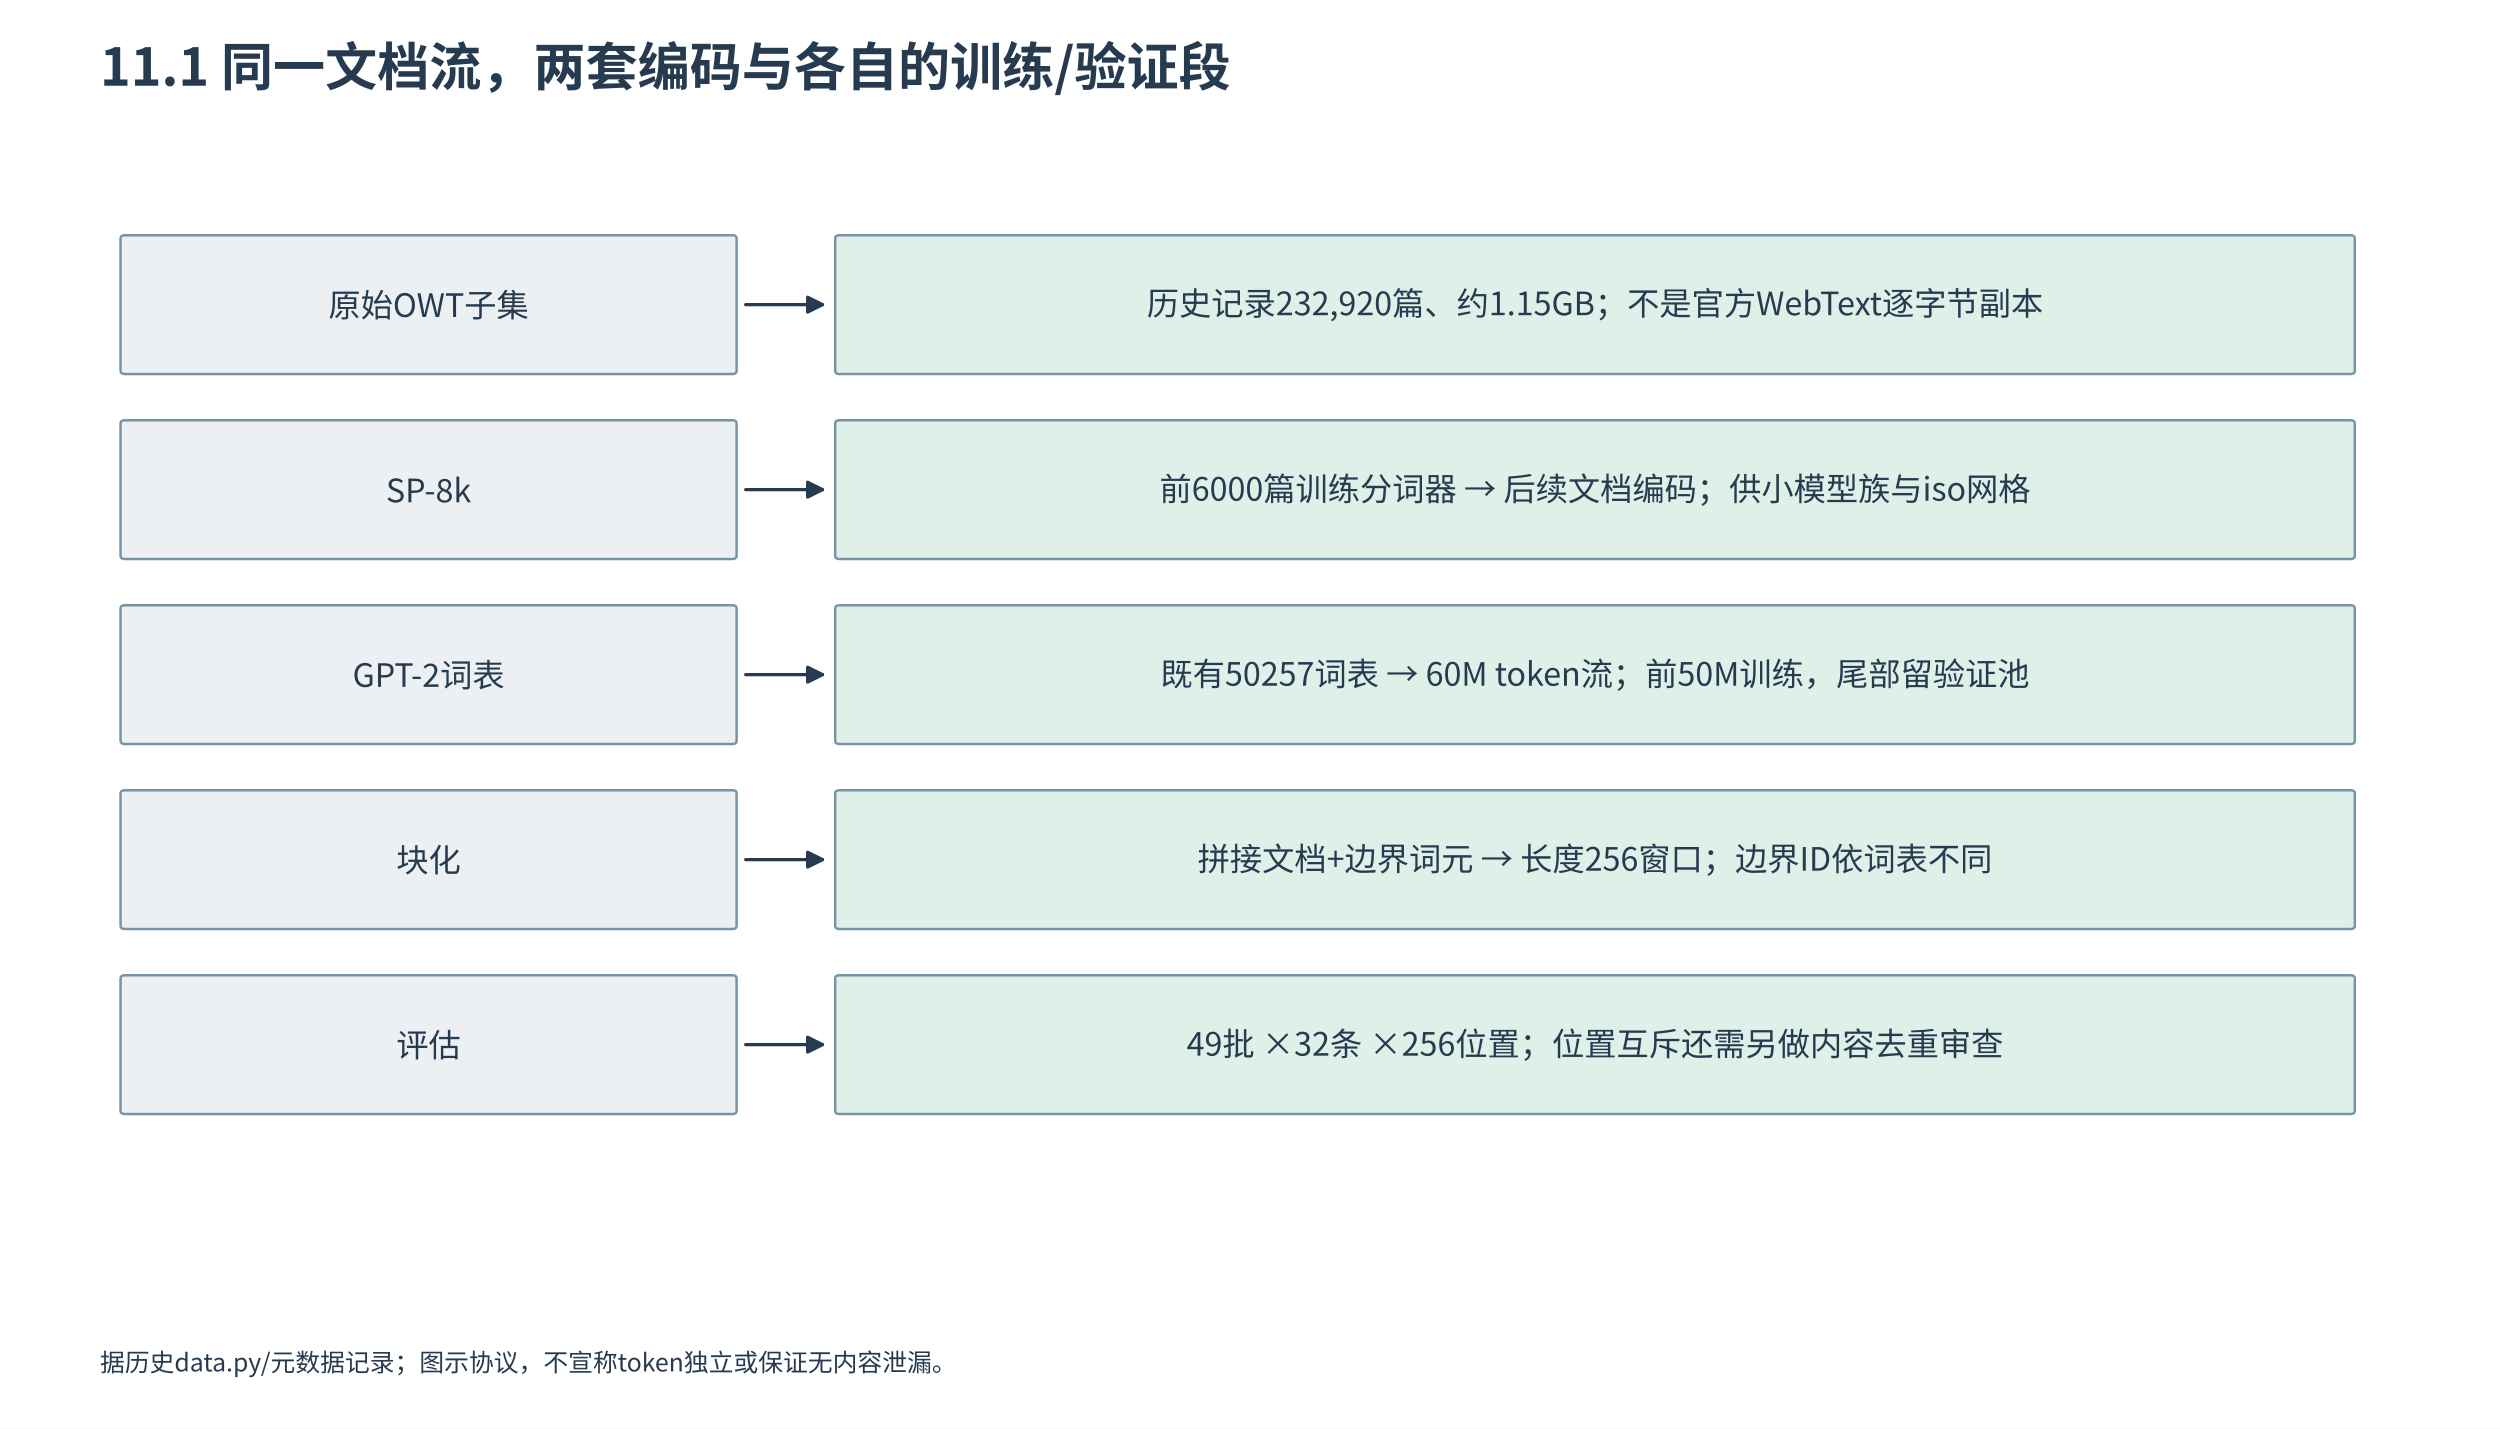
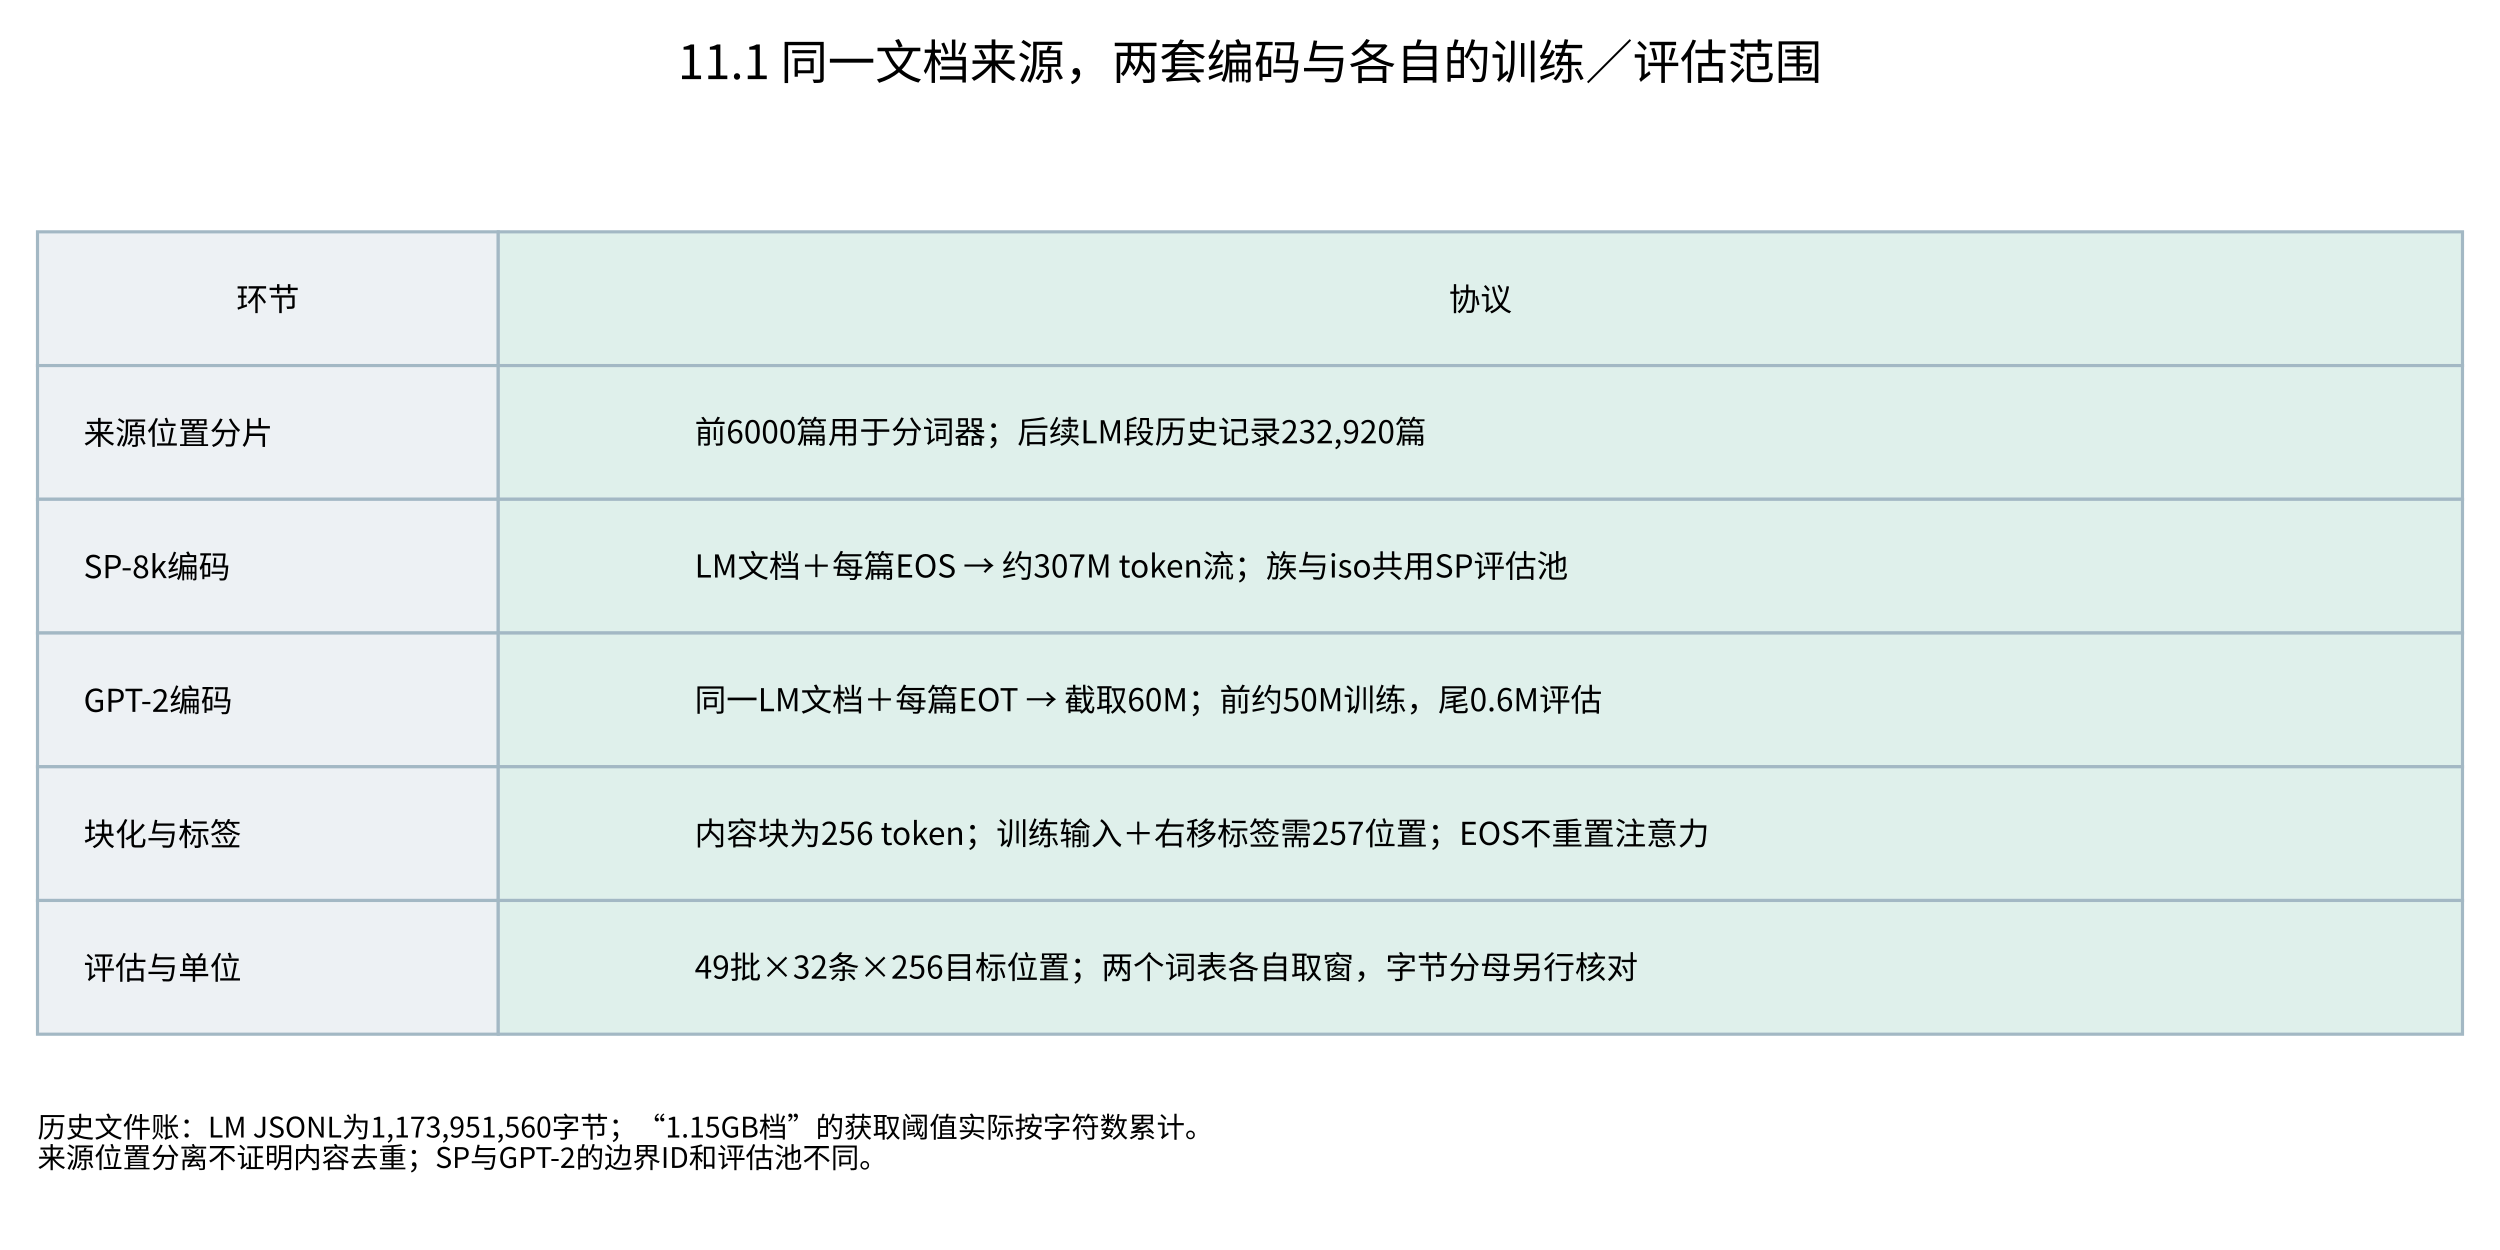
- <svg xmlns="http://www.w3.org/2000/svg" width="1008pt" height="576pt" viewBox="0 0 1008 576" version="1.1">
+ <svg xmlns="http://www.w3.org/2000/svg" width="792pt" height="396pt" viewBox="0 0 792 396" version="1.1">
  <defs>
    <style type="text/css">*{stroke-linejoin: round; stroke-linecap: butt}</style>
  </defs>
  <g id="figure_1">
    <g id="patch_1">
-       <path d="M 0 576  L 1008 576  L 1008 0  L 0 0  z " style="fill: #ffffff" />
+       <path d="M 0 396 L 792 396 L 792 0 L 0 0 z " style="fill: #ffffff" />
    </g>
    <g id="axes_1">
-       <g id="patch_2">
-         <path d="M 50.256 150.804  L 295.344 150.804  Q 297 150.804 297 149.472  L 297 96.192  Q 297 94.86 295.344 94.86  L 50.256 94.86  Q 48.6 94.86 48.6 96.192  L 48.6 149.472  Q 48.6 150.804 50.256 150.804  z " clip-path="url(#pa686246b00)" style="fill: #edf0f2; stroke: #7794a5; stroke-linejoin: miter" />
+       <g id="table_1">
+         <g id="patch_2">
+           <path d="M 11.88 115.81 L 157.846 115.81 L 157.846 73.445 L 11.88 73.445 z " style="fill: #edf1f4; stroke: #a3b8c4; stroke-linejoin: miter" />
+         </g>
+         <g id="text_1">
+           <text style="font-size: 10px; font-family: 'Noto Sans CJK SC'; text-anchor: middle" x="84.863" y="98.427" transform="rotate(-0 84.8628 98.4272)">环节</text>
+         </g>
+         <g id="patch_3">
+           <path d="M 157.846 115.81 L 780.12 115.81 L 780.12 73.445 L 157.846 73.445 z " style="fill: #dff0eb; stroke: #a3b8c4; stroke-linejoin: miter" />
+         </g>
+         <g id="text_2">
+           <text style="font-size: 10px; font-family: 'Noto Sans CJK SC'; text-anchor: middle" x="468.983" y="98.427" transform="rotate(-0 468.9828 98.4272)">协议</text>
+         </g>
+         <g id="patch_4">
+           <path d="M 11.88 158.174 L 157.846 158.174 L 157.846 115.81 L 11.88 115.81 z " style="fill: #edf1f4; stroke: #a3b8c4; stroke-linejoin: miter" />
+         </g>
+         <g id="text_3">
+           <text style="font-size: 10px; font-family: 'Noto Sans CJK SC'; text-anchor: start" x="26.477" y="140.792" transform="rotate(-0 26.47656 140.792)">来源位置分片</text>
+         </g>
+         <g id="patch_5">
+           <path d="M 157.846 158.174 L 780.12 158.174 L 780.12 115.81 L 157.846 115.81 z " style="fill: #dff0eb; stroke: #a3b8c4; stroke-linejoin: miter" />
+         </g>
+         <g id="text_4">
+           <text style="font-size: 10px; font-family: 'Noto Sans CJK SC'; text-anchor: start" x="220.073" y="140.442" transform="rotate(-0 220.073 140.442)">前6000篇用于分词器；后续LM段历史记录232,920篇</text>
+         </g>
+         <g id="patch_6">
+           <path d="M 11.88 200.539 L 157.846 200.539 L 157.846 158.174 L 11.88 158.174 z " style="fill: #edf1f4; stroke: #a3b8c4; stroke-linejoin: miter" />
+         </g>
+         <g id="text_5">
+           <text style="font-size: 10px; font-family: 'Noto Sans CJK SC'; text-anchor: start" x="26.477" y="183.157" transform="rotate(-0 26.47656 183.1568)">SP-8k编码</text>
+         </g>
+         <g id="patch_7">
+           <path d="M 157.846 200.539 L 780.12 200.539 L 780.12 158.174 L 157.846 158.174 z " style="fill: #dff0eb; stroke: #a3b8c4; stroke-linejoin: miter" />
+         </g>
+         <g id="text_6">
+           <text style="font-size: 10px; font-family: 'Noto Sans CJK SC'; text-anchor: start" x="220.073" y="182.952" transform="rotate(-0 220.073 182.9521)">LM文档＋每篇EOS → 约307M token流；族与iso共用SP评估池</text>
+         </g>
+         <g id="patch_8">
+           <path d="M 11.88 242.904 L 157.846 242.904 L 157.846 200.539 L 11.88 200.539 z " style="fill: #edf1f4; stroke: #a3b8c4; stroke-linejoin: miter" />
+         </g>
+         <g id="text_7">
+           <text style="font-size: 10px; font-family: 'Noto Sans CJK SC'; text-anchor: start" x="26.477" y="225.522" transform="rotate(-0 26.47656 225.5216)">GPT-2编码</text>
+         </g>
+         <g id="patch_9">
+           <path d="M 157.846 242.904 L 780.12 242.904 L 780.12 200.539 L 157.846 200.539 z " style="fill: #dff0eb; stroke: #a3b8c4; stroke-linejoin: miter" />
+         </g>
+         <g id="text_8">
+           <text style="font-size: 10px; font-family: 'Noto Sans CJK SC'; text-anchor: start" x="220.073" y="225.317" transform="rotate(-0 220.073 225.3169)">同一LM文档＋每篇EOT → 截取60M；前约50M训练，尾0.6M评估</text>
+         </g>
+         <g id="patch_10">
+           <path d="M 11.88 285.269 L 157.846 285.269 L 157.846 242.904 L 11.88 242.904 z " style="fill: #edf1f4; stroke: #a3b8c4; stroke-linejoin: miter" />
+         </g>
+         <g id="text_9">
+           <text style="font-size: 10px; font-family: 'Noto Sans CJK SC'; text-anchor: start" x="26.477" y="267.886" transform="rotate(-0 26.47656 267.8864)">块化与标签</text>
+         </g>
+         <g id="patch_11">
+           <path d="M 157.846 285.269 L 780.12 285.269 L 780.12 242.904 L 157.846 242.904 z " style="fill: #dff0eb; stroke: #a3b8c4; stroke-linejoin: miter" />
+         </g>
+         <g id="text_10">
+           <text style="font-size: 10px; font-family: 'Noto Sans CJK SC'; text-anchor: start" x="220.073" y="267.682" transform="rotate(-0 220.073 267.6817)">内容块为256 token；训练输入＋右移标签需257位置；EOS不重置注意力</text>
+         </g>
+         <g id="patch_12">
+           <path d="M 11.88 327.634 L 157.846 327.634 L 157.846 285.269 L 11.88 285.269 z " style="fill: #edf1f4; stroke: #a3b8c4; stroke-linejoin: miter" />
+         </g>
+         <g id="text_11">
+           <text style="font-size: 10px; font-family: 'Noto Sans CJK SC'; text-anchor: start" x="26.477" y="310.251" transform="rotate(-0 26.47656 310.2512)">评估与单位</text>
+         </g>
+         <g id="patch_13">
+           <path d="M 157.846 327.634 L 780.12 327.634 L 780.12 285.269 L 157.846 285.269 z " style="fill: #dff0eb; stroke: #a3b8c4; stroke-linejoin: miter" />
+         </g>
+         <g id="text_12">
+           <text style="font-size: 10px; font-family: 'Noto Sans CJK SC'; text-anchor: start" x="220.073" y="310.047" transform="rotate(-0 220.073 310.0465)">49批×32条×256目标位置；两个词表各自取窗，字节分母另行核对</text>
+         </g>
      </g>
-       <g id="patch_3">
-         <path d="M 338.4 150.804  L 947.808 150.804  Q 949.464 150.804 949.464 149.472  L 949.464 96.192  Q 949.464 94.86 947.808 94.86  L 338.4 94.86  Q 336.744 94.86 336.744 96.192  L 336.744 149.472  Q 336.744 150.804 338.4 150.804  z " clip-path="url(#pa686246b00)" style="fill: #def0e8; stroke: #7794a5; stroke-linejoin: miter" />
+       <g id="text_13">
+         <text style="font-size: 9px; font-family: 'Noto Sans CJK SC'" transform="translate(11.88 360.3684)">历史文件账：LM JSONL为1,173,951,560字节；“1.15GB档”的获取阈值实际按字符数累计。</text>
+         <text style="font-size: 9px; font-family: 'Noto Sans CJK SC'" transform="translate(11.88 369.9984)">来源位置分离不证明内容去重；SP与GPT-2的边界ID和评估池不同。</text>
      </g>
-       <g id="patch_4">
-         <path d="M 300.653 122.832  Q 316.872 122.832 331.638 122.832  " clip-path="url(#pa686246b00)" style="fill: none; stroke: #263b50; stroke-width: 1.3; stroke-linecap: round" />
-         <path d="M 325.638 119.832  L 331.638 122.832  L 325.638 125.832  z " clip-path="url(#pa686246b00)" style="fill: #263b50; stroke: #263b50; stroke-width: 1.3; stroke-linecap: round" />
-       </g>
-       <g id="patch_5">
-         <path d="M 50.256 225.396  L 295.344 225.396  Q 297 225.396 297 224.064  L 297 170.784  Q 297 169.452 295.344 169.452  L 50.256 169.452  Q 48.6 169.452 48.6 170.784  L 48.6 224.064  Q 48.6 225.396 50.256 225.396  z " clip-path="url(#pa686246b00)" style="fill: #edf0f2; stroke: #7794a5; stroke-linejoin: miter" />
-       </g>
-       <g id="patch_6">
-         <path d="M 338.4 225.396  L 947.808 225.396  Q 949.464 225.396 949.464 224.064  L 949.464 170.784  Q 949.464 169.452 947.808 169.452  L 338.4 169.452  Q 336.744 169.452 336.744 170.784  L 336.744 224.064  Q 336.744 225.396 338.4 225.396  z " clip-path="url(#pa686246b00)" style="fill: #def0e8; stroke: #7794a5; stroke-linejoin: miter" />
-       </g>
-       <g id="patch_7">
-         <path d="M 300.653 197.424  Q 316.872 197.424 331.638 197.424  " clip-path="url(#pa686246b00)" style="fill: none; stroke: #263b50; stroke-width: 1.3; stroke-linecap: round" />
-         <path d="M 325.638 194.424  L 331.638 197.424  L 325.638 200.424  z " clip-path="url(#pa686246b00)" style="fill: #263b50; stroke: #263b50; stroke-width: 1.3; stroke-linecap: round" />
-       </g>
-       <g id="patch_8">
-         <path d="M 50.256 299.988  L 295.344 299.988  Q 297 299.988 297 298.656  L 297 245.376  Q 297 244.044 295.344 244.044  L 50.256 244.044  Q 48.6 244.044 48.6 245.376  L 48.6 298.656  Q 48.6 299.988 50.256 299.988  z " clip-path="url(#pa686246b00)" style="fill: #edf0f2; stroke: #7794a5; stroke-linejoin: miter" />
-       </g>
-       <g id="patch_9">
-         <path d="M 338.4 299.988  L 947.808 299.988  Q 949.464 299.988 949.464 298.656  L 949.464 245.376  Q 949.464 244.044 947.808 244.044  L 338.4 244.044  Q 336.744 244.044 336.744 245.376  L 336.744 298.656  Q 336.744 299.988 338.4 299.988  z " clip-path="url(#pa686246b00)" style="fill: #def0e8; stroke: #7794a5; stroke-linejoin: miter" />
-       </g>
-       <g id="patch_10">
-         <path d="M 300.653 272.016  Q 316.872 272.016 331.638 272.016  " clip-path="url(#pa686246b00)" style="fill: none; stroke: #263b50; stroke-width: 1.3; stroke-linecap: round" />
-         <path d="M 325.638 269.016  L 331.638 272.016  L 325.638 275.016  z " clip-path="url(#pa686246b00)" style="fill: #263b50; stroke: #263b50; stroke-width: 1.3; stroke-linecap: round" />
-       </g>
-       <g id="patch_11">
-         <path d="M 50.256 374.58  L 295.344 374.58  Q 297 374.58 297 373.248  L 297 319.968  Q 297 318.636 295.344 318.636  L 50.256 318.636  Q 48.6 318.636 48.6 319.968  L 48.6 373.248  Q 48.6 374.58 50.256 374.58  z " clip-path="url(#pa686246b00)" style="fill: #edf0f2; stroke: #7794a5; stroke-linejoin: miter" />
-       </g>
-       <g id="patch_12">
-         <path d="M 338.4 374.58  L 947.808 374.58  Q 949.464 374.58 949.464 373.248  L 949.464 319.968  Q 949.464 318.636 947.808 318.636  L 338.4 318.636  Q 336.744 318.636 336.744 319.968  L 336.744 373.248  Q 336.744 374.58 338.4 374.58  z " clip-path="url(#pa686246b00)" style="fill: #def0e8; stroke: #7794a5; stroke-linejoin: miter" />
-       </g>
-       <g id="patch_13">
-         <path d="M 300.653 346.608  Q 316.872 346.608 331.638 346.608  " clip-path="url(#pa686246b00)" style="fill: none; stroke: #263b50; stroke-width: 1.3; stroke-linecap: round" />
-         <path d="M 325.638 343.608  L 331.638 346.608  L 325.638 349.608  z " clip-path="url(#pa686246b00)" style="fill: #263b50; stroke: #263b50; stroke-width: 1.3; stroke-linecap: round" />
-       </g>
-       <g id="patch_14">
-         <path d="M 50.256 449.172  L 295.344 449.172  Q 297 449.172 297 447.84  L 297 394.56  Q 297 393.228 295.344 393.228  L 50.256 393.228  Q 48.6 393.228 48.6 394.56  L 48.6 447.84  Q 48.6 449.172 50.256 449.172  z " clip-path="url(#pa686246b00)" style="fill: #edf0f2; stroke: #7794a5; stroke-linejoin: miter" />
-       </g>
-       <g id="patch_15">
-         <path d="M 338.4 449.172  L 947.808 449.172  Q 949.464 449.172 949.464 447.84  L 949.464 394.56  Q 949.464 393.228 947.808 393.228  L 338.4 393.228  Q 336.744 393.228 336.744 394.56  L 336.744 447.84  Q 336.744 449.172 338.4 449.172  z " clip-path="url(#pa686246b00)" style="fill: #def0e8; stroke: #7794a5; stroke-linejoin: miter" />
-       </g>
-       <g id="patch_16">
-         <path d="M 300.653 421.2  Q 316.872 421.2 331.638 421.2  " clip-path="url(#pa686246b00)" style="fill: none; stroke: #263b50; stroke-width: 1.3; stroke-linecap: round" />
-         <path d="M 325.638 418.2  L 331.638 421.2  L 325.638 424.2  z " clip-path="url(#pa686246b00)" style="fill: #263b50; stroke: #263b50; stroke-width: 1.3; stroke-linecap: round" />
-       </g>
-       <g id="text_1">
-         <text style="font-size: 13px; font-family: 'Noto Sans CJK SC', 'DejaVu Sans'; text-anchor: middle; fill: #263b50" x="172.8" y="127.791" transform="rotate(-0 172.8 127.7913)">原始OWT子集</text>
-       </g>
-       <g id="text_2">
-         <text style="font-size: 13px; font-family: 'Noto Sans CJK SC', 'DejaVu Sans'; text-anchor: middle; fill: #263b50" x="643.104" y="127.103" transform="rotate(-0 643.104 127.1027)">历史记录232,920篇、约1.15GB；不是官方WebText逐字节副本</text>
-       </g>
-       <g id="text_3">
-         <text style="font-size: 13px; font-family: 'Noto Sans CJK SC', 'DejaVu Sans'; text-anchor: middle; fill: #263b50" x="172.8" y="202.513" transform="rotate(-0 172.8 202.5133)">SP-8k</text>
-       </g>
-       <g id="text_4">
-         <text style="font-size: 13px; font-family: 'Noto Sans CJK SC', 'DejaVu Sans'; text-anchor: middle; fill: #263b50" x="643.104" y="201.884" transform="rotate(-0 643.104 201.8836)">前6000篇训练分词器 → 后续文档编码；供小模型族与iso网格</text>
-       </g>
-       <g id="text_5">
-         <text style="font-size: 13px; font-family: 'Noto Sans CJK SC', 'DejaVu Sans'; text-anchor: middle; fill: #263b50" x="172.8" y="276.956" transform="rotate(-0 172.8 276.956)">GPT-2词表</text>
-       </g>
-       <g id="text_6">
-         <text style="font-size: 13px; font-family: 'Noto Sans CJK SC', 'DejaVu Sans'; text-anchor: middle; fill: #263b50" x="643.104" y="276.476" transform="rotate(-0 643.104 276.4756)">既有50257词表 → 60M token流；前50M训练，尾部留验证池</text>
-       </g>
-       <g id="text_7">
-         <text style="font-size: 13px; font-family: 'Noto Sans CJK SC', 'DejaVu Sans'; text-anchor: middle; fill: #263b50" x="172.8" y="351.535" transform="rotate(-0 172.8 351.5348)">块化</text>
-       </g>
-       <g id="text_8">
-         <text style="font-size: 13px; font-family: 'Noto Sans CJK SC', 'DejaVu Sans'; text-anchor: middle; fill: #263b50" x="643.104" y="351.068" transform="rotate(-0 643.104 351.0676)">拼接文档+边界词元 → 长度256窗口；边界ID依词表不同</text>
-       </g>
-       <g id="text_9">
-         <text style="font-size: 13px; font-family: 'Noto Sans CJK SC', 'DejaVu Sans'; text-anchor: middle; fill: #263b50" x="172.8" y="426.14" transform="rotate(-0 172.8 426.14)">评估</text>
-       </g>
-       <g id="text_10">
-         <text style="font-size: 13px; font-family: 'Noto Sans CJK SC', 'DejaVu Sans'; text-anchor: middle; fill: #263b50" x="643.104" y="425.66" transform="rotate(-0 643.104 425.6596)">49批 ×32条 ×256位置；位置互斥还需另做内容去重审查</text>
+       <g id="text_14">
+         <text style="font-size: 15px; font-family: 'Noto Sans CJK SC'; text-anchor: middle" x="396" y="25.08" transform="rotate(-0 396 25.08)">11.1 同一文档来源，两套编码与各自的训练／评估范围</text>
      </g>
    </g>
-     <g id="text_11">
-       <text style="font-weight: 700; font-size: 21px; font-family: 'Noto Sans CJK SC', 'DejaVu Sans'; text-anchor: start; fill: #263b50" x="40.32" y="34.56" transform="rotate(-0 40.32 34.56)">11.1 同一文档流，两套编码与各自的训练/验证段</text>
-     </g>
-     <g id="text_12">
-       <text style="font-size: 10px; font-family: 'Noto Sans CJK SC', 'DejaVu Sans'; text-anchor: start; fill: #263b50" x="40.32" y="552.96" transform="rotate(-0 40.32 552.96)">据历史data.py/元数据记录；图示协议，不宣称token独立或保证无内容泄漏。</text>
-     </g>
  </g>
-   <defs>
-     <clipPath id="pa686246b00">
-       <rect x="40.32" y="74.88" width="927.36" height="426.24" />
-     </clipPath>
-   </defs>
</svg>
